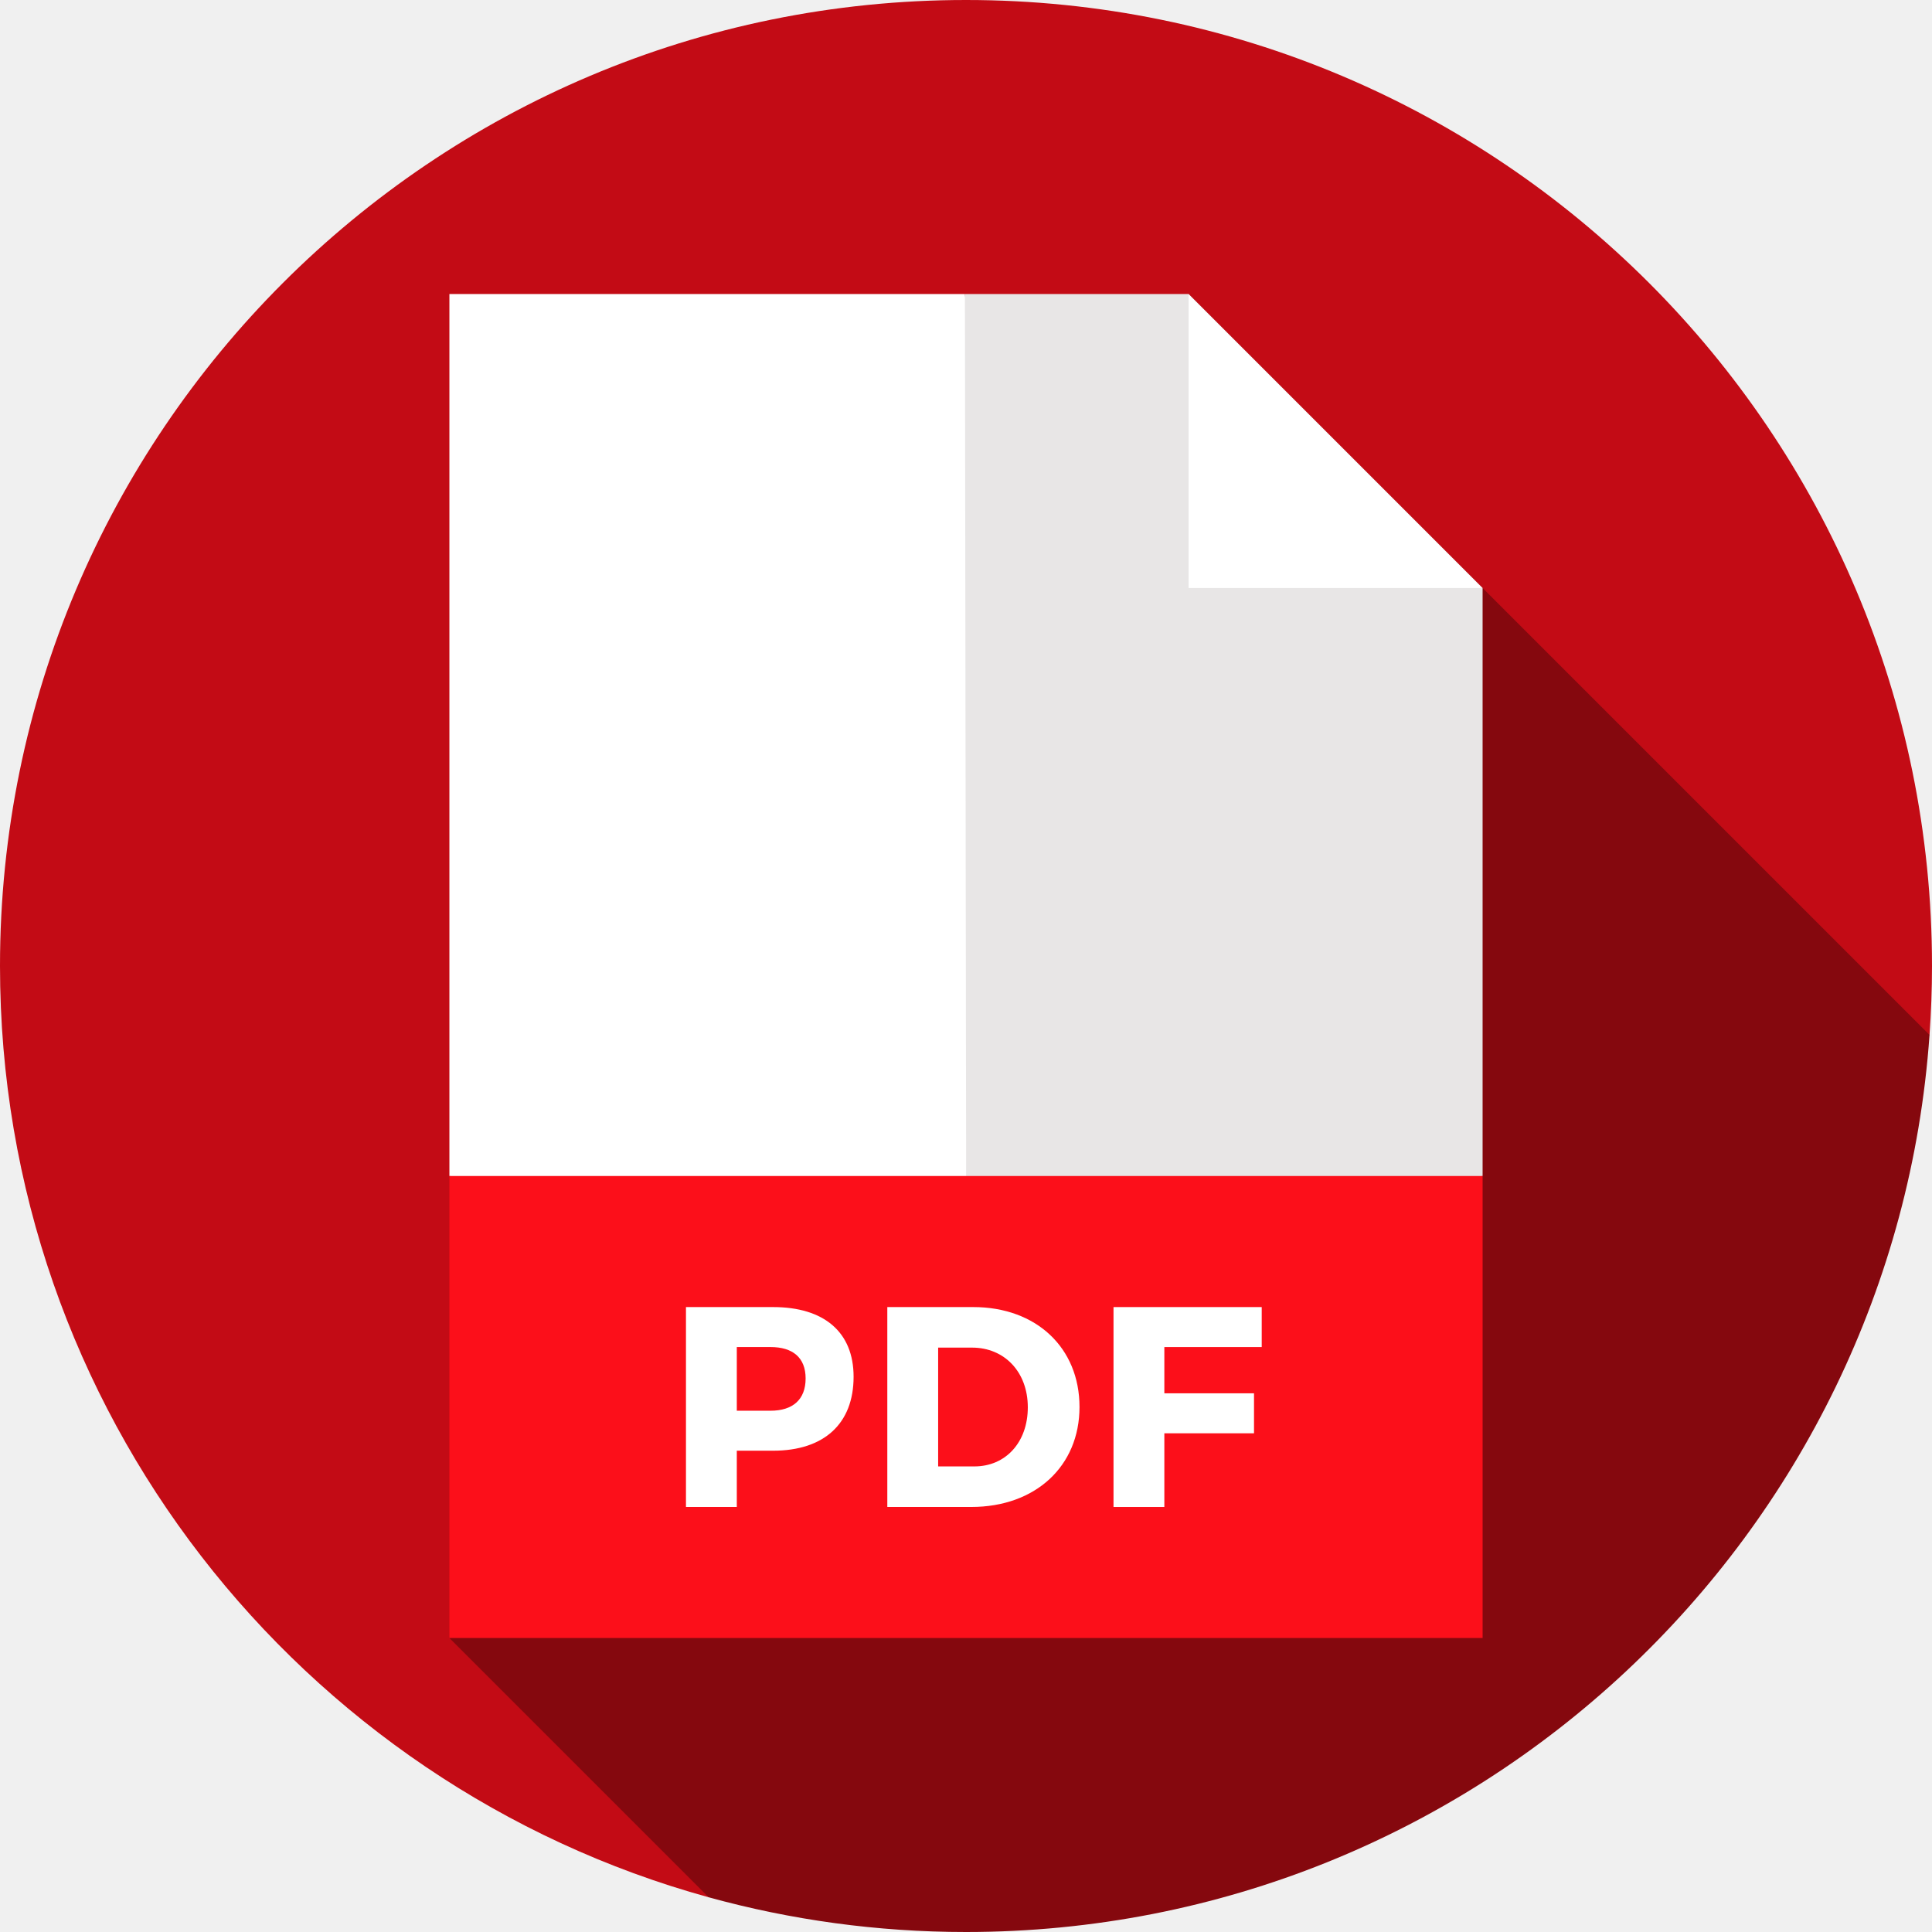
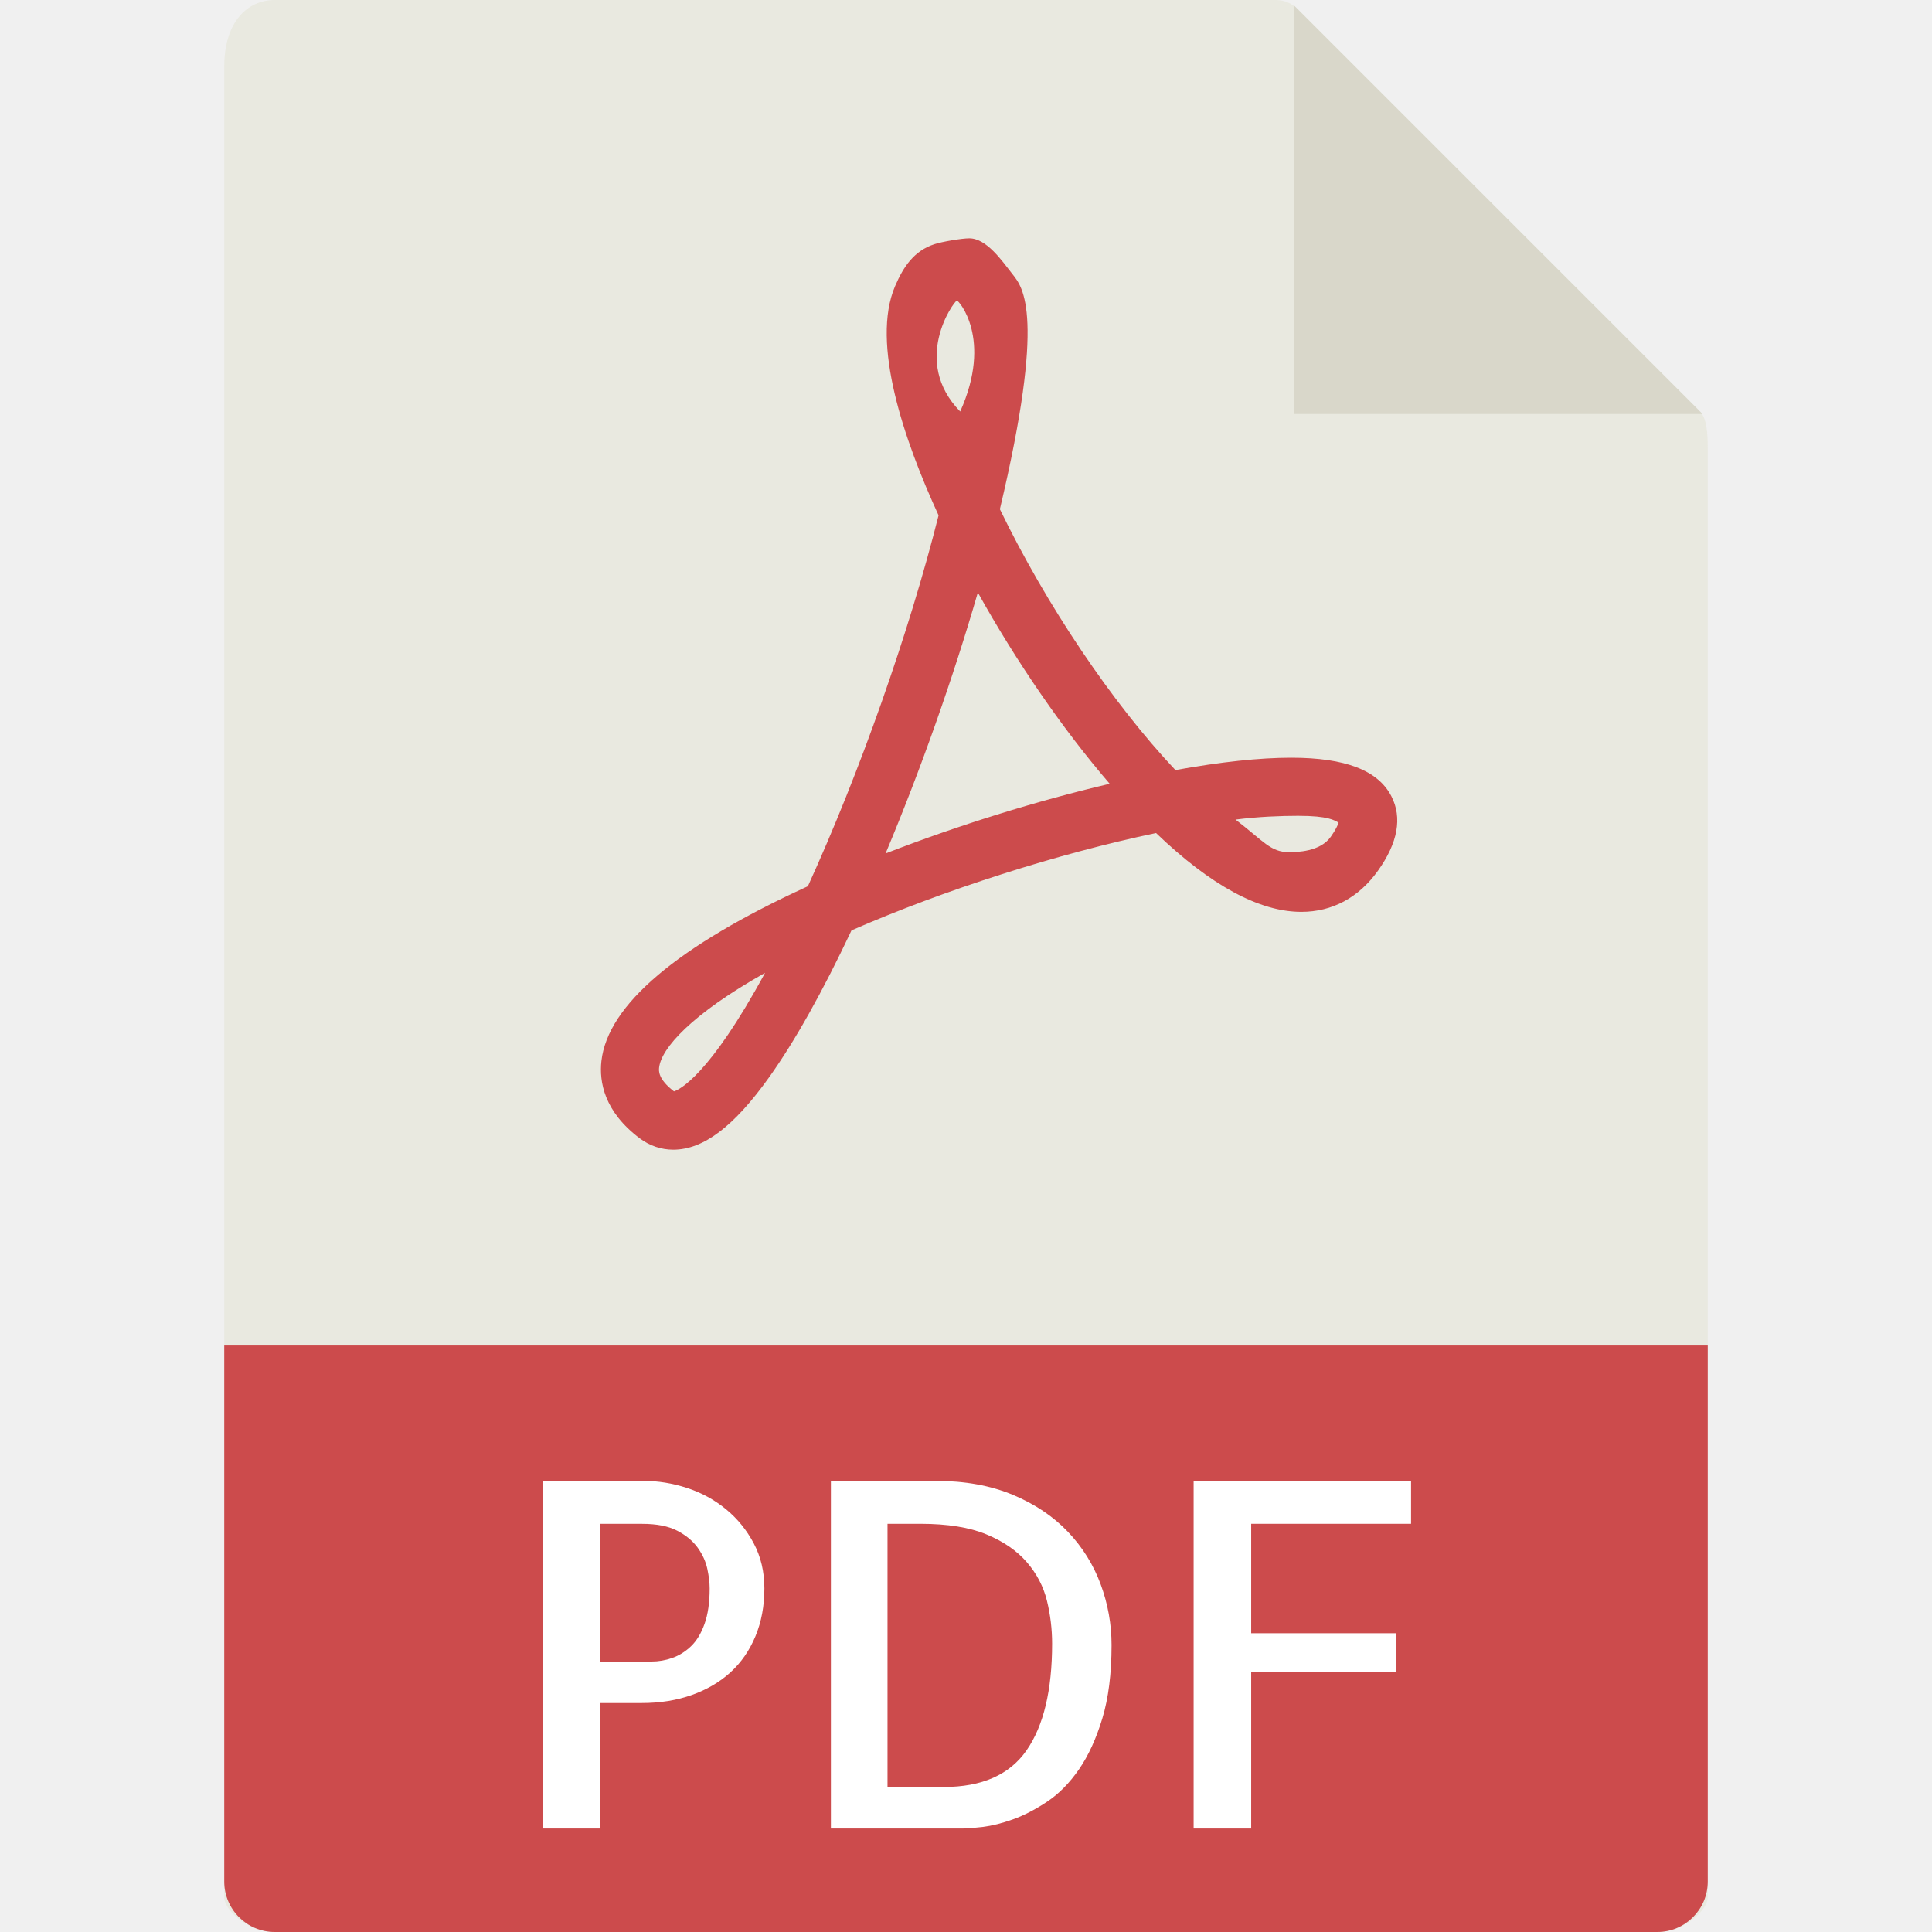
- <svg xmlns="http://www.w3.org/2000/svg" version="1.1" id="Layer_1" x="0px" y="0px" viewBox="0 0 512 512" style="enable-background:new 0 0 512 512;" xml:space="preserve">
-   <path style="fill:#C30B15;" d="M511.344,274.266C511.77,268.231,512,262.143,512,256C512,114.615,397.385,0,256,0S0,114.615,0,256  c0,117.769,79.53,216.949,187.809,246.801L511.344,274.266z" />
-   <path style="fill:#85080E;" d="M511.344,274.266L314.991,77.913L119.096,434.087l68.714,68.714C209.522,508.787,232.385,512,256,512  C391.243,512,501.976,407.125,511.344,274.266z" />
-   <polygon style="fill:#FFFFFF;" points="278.328,333.913 255.711,77.913 119.096,77.913 119.096,311.652 " />
-   <polygon style="fill:#E8E6E6;" points="392.904,311.652 392.904,155.826 337.252,133.565 314.991,77.913 255.711,77.913   256.067,333.913 " />
-   <polygon style="fill:#FFFFFF;" points="314.991,155.826 314.991,77.913 392.904,155.826 " />
-   <rect x="119.096" y="311.652" style="fill:#FC0F1A;" width="273.809" height="122.435" />
+ <svg xmlns="http://www.w3.org/2000/svg" version="1.1" id="Capa_1" x="0px" y="0px" viewBox="0 0 56 56" style="enable-background:new 0 0 56 56;" xml:space="preserve">
  <g>
-     <path style="fill:#FFFFFF;" d="M204.871,346.387c13.547,0,21.341,6.659,21.341,18.465c0,12.412-7.795,19.601-21.341,19.601h-9.611   v14.909h-13.471v-52.975L204.871,346.387L204.871,346.387z M195.26,373.858h8.93c5.904,0,9.308-2.952,9.308-8.552   c0-5.525-3.406-8.324-9.308-8.324h-8.93V373.858z" />
-     <path style="fill:#FFFFFF;" d="M257.928,346.387c16.649,0,28.152,10.746,28.152,26.487c0,15.666-11.655,26.488-28.683,26.488   h-22.25v-52.975H257.928z M248.619,388.615h9.611c8.249,0,14.151-6.357,14.151-15.665c0-9.384-6.205-15.817-14.757-15.817h-9.006   V388.615z" />
-     <path style="fill:#FFFFFF;" d="M308.563,356.982v12.26h23.763v10.596h-23.763v19.525h-13.471v-52.975h39.277v10.595h-25.806   V356.982z" />
+     <path style="fill:#E9E9E0;" d="M36.985,0H7.963C7.155,0,6.5,0.655,6.5,1.926V55c0,0.345,0.655,1,1.463,1h40.074   c0.808,0,1.463-0.655,1.463-1V12.978c0-0.696-0.093-0.92-0.257-1.085L37.607,0.257C37.442,0.093,37.218,0,36.985,0z" />
+     <polygon style="fill:#D9D7CA;" points="37.5,0.151 37.5,12 49.349,12  " />
+     <path style="fill:#CC4B4C;" d="M19.514,33.324L19.514,33.324c-0.348,0-0.682-0.113-0.967-0.326   c-1.041-0.781-1.181-1.65-1.115-2.242c0.182-1.628,2.195-3.332,5.985-5.068c1.504-3.296,2.935-7.357,3.788-10.75   c-0.998-2.172-1.968-4.99-1.261-6.643c0.248-0.579,0.557-1.023,1.134-1.215c0.228-0.076,0.804-0.172,1.016-0.172   c0.504,0,0.947,0.649,1.261,1.049c0.295,0.376,0.964,1.173-0.373,6.802c1.348,2.784,3.258,5.62,5.088,7.562   c1.311-0.237,2.439-0.358,3.358-0.358c1.566,0,2.515,0.365,2.902,1.117c0.32,0.622,0.189,1.349-0.39,2.16   c-0.557,0.779-1.325,1.191-2.22,1.191c-1.216,0-2.632-0.768-4.211-2.285c-2.837,0.593-6.15,1.651-8.828,2.822   c-0.836,1.774-1.637,3.203-2.383,4.251C21.273,32.654,20.389,33.324,19.514,33.324z M22.176,28.198   c-2.137,1.201-3.008,2.188-3.071,2.744c-0.01,0.092-0.037,0.334,0.431,0.692C19.685,31.587,20.555,31.19,22.176,28.198z    M35.813,23.756c0.815,0.627,1.014,0.944,1.547,0.944c0.234,0,0.901-0.01,1.21-0.441c0.149-0.209,0.207-0.343,0.23-0.415   c-0.123-0.065-0.286-0.197-1.175-0.197C37.12,23.648,36.485,23.67,35.813,23.756z M28.343,17.174   c-0.715,2.474-1.659,5.145-2.674,7.564c2.09-0.811,4.362-1.519,6.496-2.02C30.815,21.15,29.466,19.192,28.343,17.174z    M27.736,8.712c-0.098,0.033-1.33,1.757,0.096,3.216C28.781,9.813,27.779,8.698,27.736,8.712z" />
+     <path style="fill:#CC4B4C;" d="M48.037,56H7.963C7.155,56,6.5,55.345,6.5,54.537V39h43v15.537C49.5,55.345,48.845,56,48.037,56z" />
+     <g>
+       <path style="fill:#FFFFFF;" d="M17.385,53h-1.641V42.924h2.898c0.428,0,0.852,0.068,1.271,0.205    c0.419,0.137,0.795,0.342,1.128,0.615c0.333,0.273,0.602,0.604,0.807,0.991s0.308,0.822,0.308,1.306    c0,0.511-0.087,0.973-0.26,1.388c-0.173,0.415-0.415,0.764-0.725,1.046c-0.31,0.282-0.684,0.501-1.121,0.656    s-0.921,0.232-1.449,0.232h-1.217V53z M17.385,44.168v3.992h1.504c0.2,0,0.398-0.034,0.595-0.103    c0.196-0.068,0.376-0.18,0.54-0.335c0.164-0.155,0.296-0.371,0.396-0.649c0.1-0.278,0.15-0.622,0.15-1.032    c0-0.164-0.023-0.354-0.068-0.567c-0.046-0.214-0.139-0.419-0.28-0.615c-0.142-0.196-0.34-0.36-0.595-0.492    c-0.255-0.132-0.593-0.198-1.012-0.198H17.385z" />
+       <path style="fill:#FFFFFF;" d="M32.219,47.682c0,0.829-0.089,1.538-0.267,2.126s-0.403,1.08-0.677,1.477s-0.581,0.709-0.923,0.937    s-0.672,0.398-0.991,0.513c-0.319,0.114-0.611,0.187-0.875,0.219C28.222,52.984,28.026,53,27.898,53h-3.814V42.924h3.035    c0.848,0,1.593,0.135,2.235,0.403s1.176,0.627,1.6,1.073s0.74,0.955,0.95,1.524C32.114,46.494,32.219,47.08,32.219,47.682z     M27.352,51.797c1.112,0,1.914-0.355,2.406-1.066s0.738-1.741,0.738-3.09c0-0.419-0.05-0.834-0.15-1.244    c-0.101-0.41-0.294-0.781-0.581-1.114s-0.677-0.602-1.169-0.807s-1.13-0.308-1.914-0.308h-0.957v7.629H27.352z" />
+       <path style="fill:#FFFFFF;" d="M36.266,44.168v3.172h4.211v1.121h-4.211V53h-1.668V42.924H40.9v1.244H36.266z" />
+     </g>
  </g>
  <g>
</g>
  <g>
</g>
  <g>
</g>
  <g>
</g>
  <g>
</g>
  <g>
</g>
  <g>
</g>
  <g>
</g>
  <g>
</g>
  <g>
</g>
  <g>
</g>
  <g>
</g>
  <g>
</g>
  <g>
</g>
  <g>
</g>
</svg>
